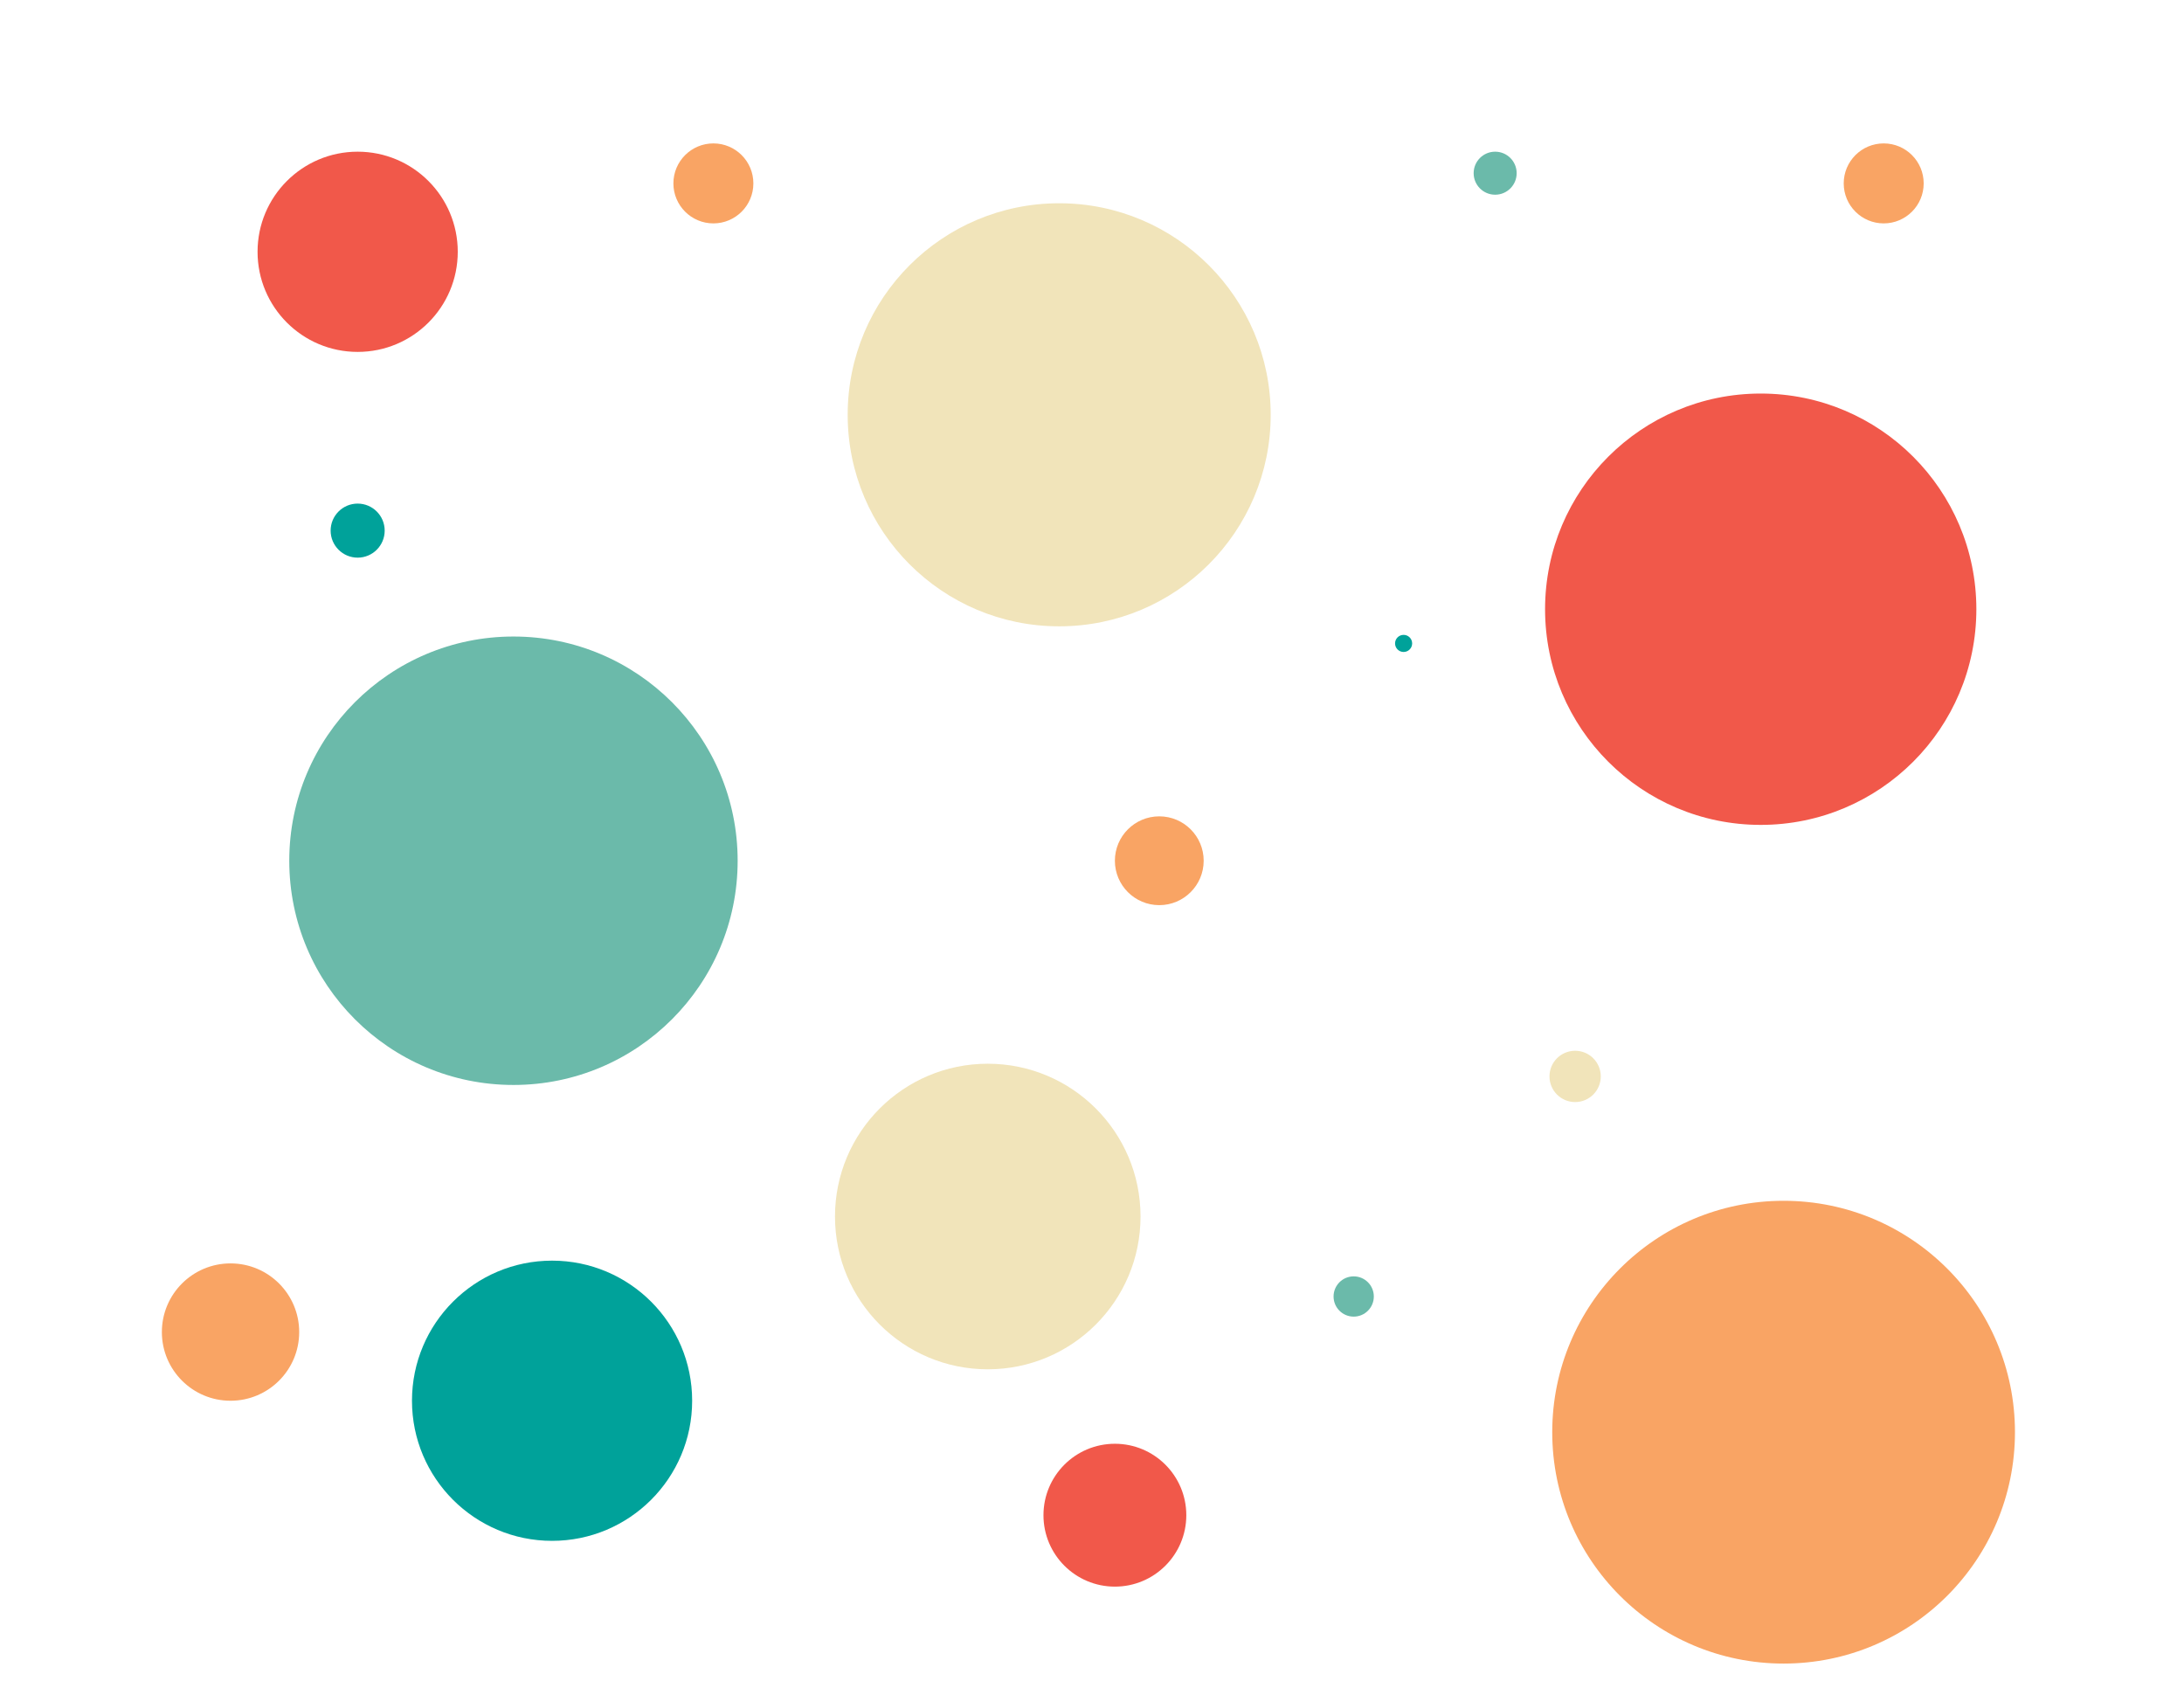
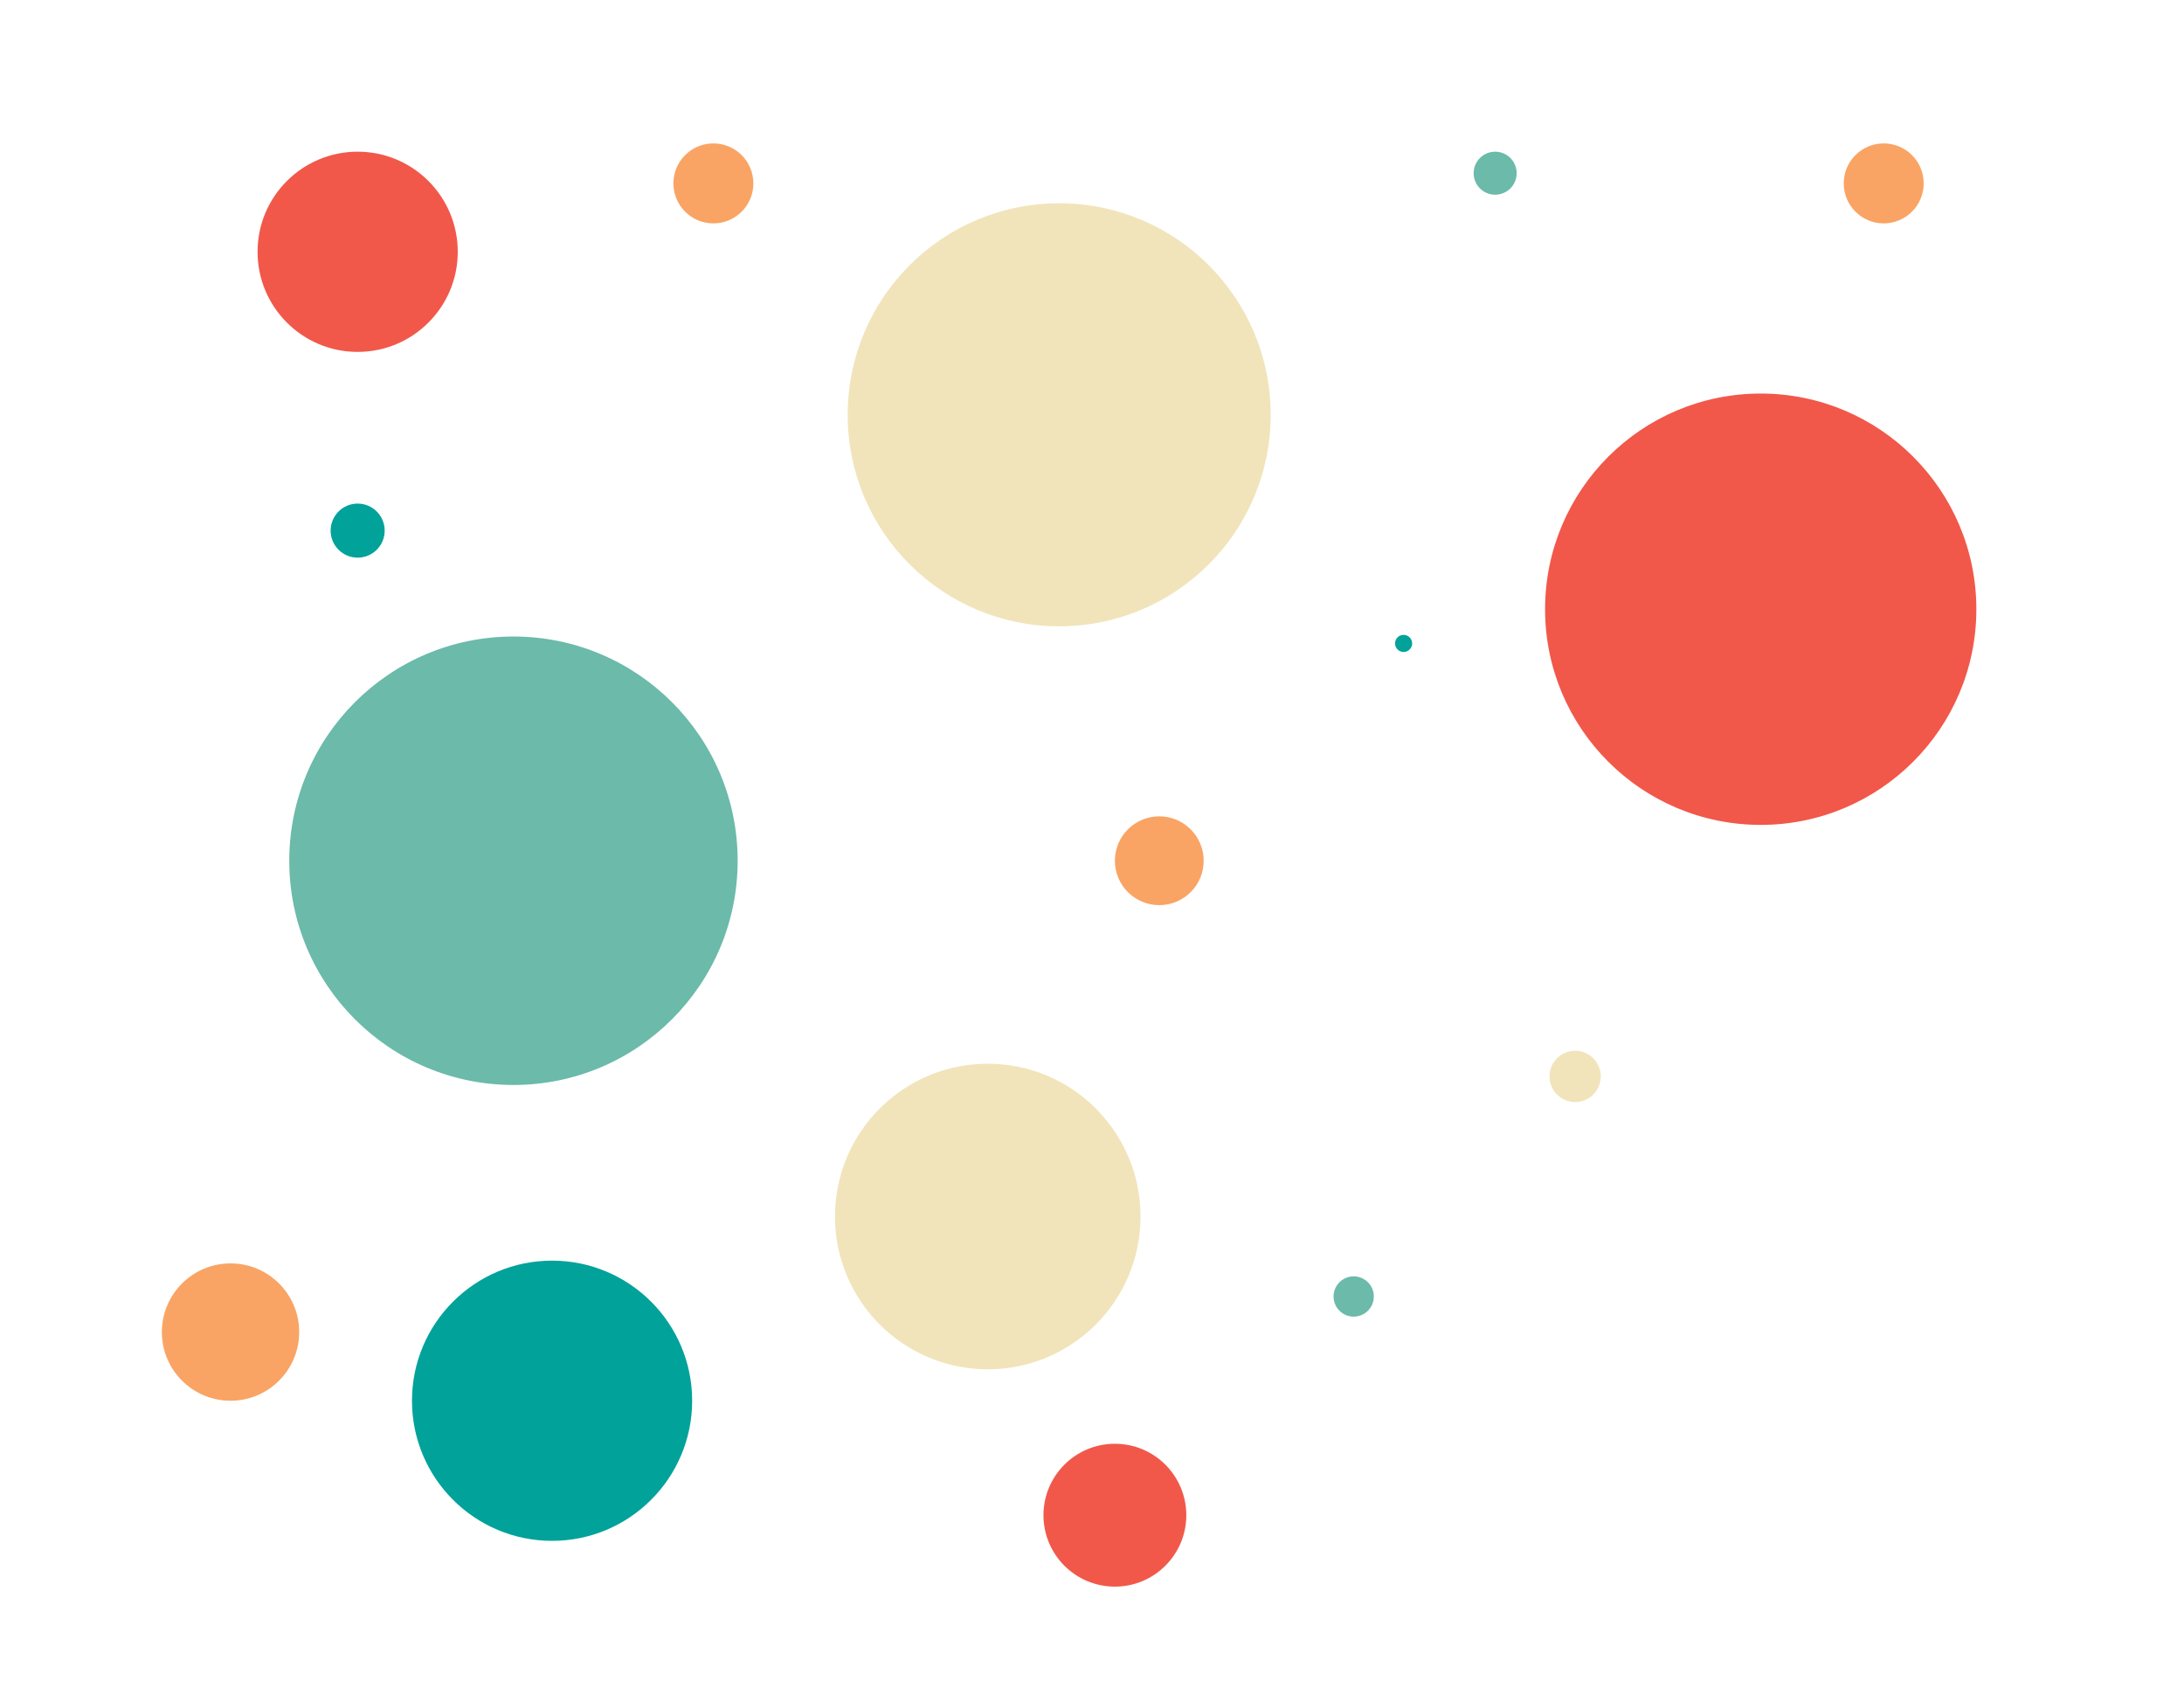
<svg xmlns="http://www.w3.org/2000/svg" version="1.1" id="Layer_1" x="0px" y="0px" viewBox="0 0 792 612" enable-background="new 0 0 792 612" xml:space="preserve">
  <circle id="XMLID_1_" fill="#F1584A" cx="129.7" cy="91.3" r="36.3" />
  <circle id="XMLID_2_" fill="#00A29A" cx="129.7" cy="192.4" r="9.8" />
  <circle id="XMLID_3_" fill="#F1E4BA" cx="384.1" cy="150.4" r="76.7" />
  <circle id="XMLID_4_" fill="#6BBAAA" cx="186.2" cy="312.1" r="81.3" />
  <circle id="XMLID_5_" fill="#F9A464" cx="420.4" cy="312.1" r="16.1" />
  <circle id="XMLID_6_" fill="#F1E4BA" cx="358.2" cy="441.1" r="55.4" />
  <circle id="XMLID_7_" fill="#F9A464" cx="683.1" cy="66.5" r="14.5" />
  <circle id="XMLID_8_" fill="#F1584A" cx="638.5" cy="220.9" r="78.2" />
  <circle id="XMLID_9_" fill="#F1E4BA" cx="571.2" cy="390.3" r="9.3" />
-   <circle id="XMLID_10_" fill="#F9A464" cx="646.8" cy="519.3" r="83.9" />
  <circle id="XMLID_11_" fill="#F9A464" cx="83.6" cy="483" r="24.9" />
  <circle id="XMLID_12_" fill="#6BBAAA" cx="542.2" cy="62.8" r="7.8" />
  <circle id="XMLID_13_" fill="#00A29A" cx="509" cy="233.3" r="3.1" />
  <circle id="XMLID_14_" fill="#00A29A" cx="200.2" cy="507.9" r="50.8" />
  <circle id="XMLID_15_" fill="#6BBAAA" cx="490.9" cy="470.1" r="7.3" />
  <circle id="XMLID_16_" fill="#F1584A" cx="404.3" cy="549.4" r="25.9" />
  <circle id="XMLID_17_" fill="#F9A464" cx="258.7" cy="66.5" r="14.5" />
  <g id="XMLID_18_">
</g>
  <g id="XMLID_19_">
</g>
  <g id="XMLID_20_">
</g>
  <g id="XMLID_21_">
</g>
  <g id="XMLID_22_">
</g>
  <g id="XMLID_23_">
</g>
</svg>
